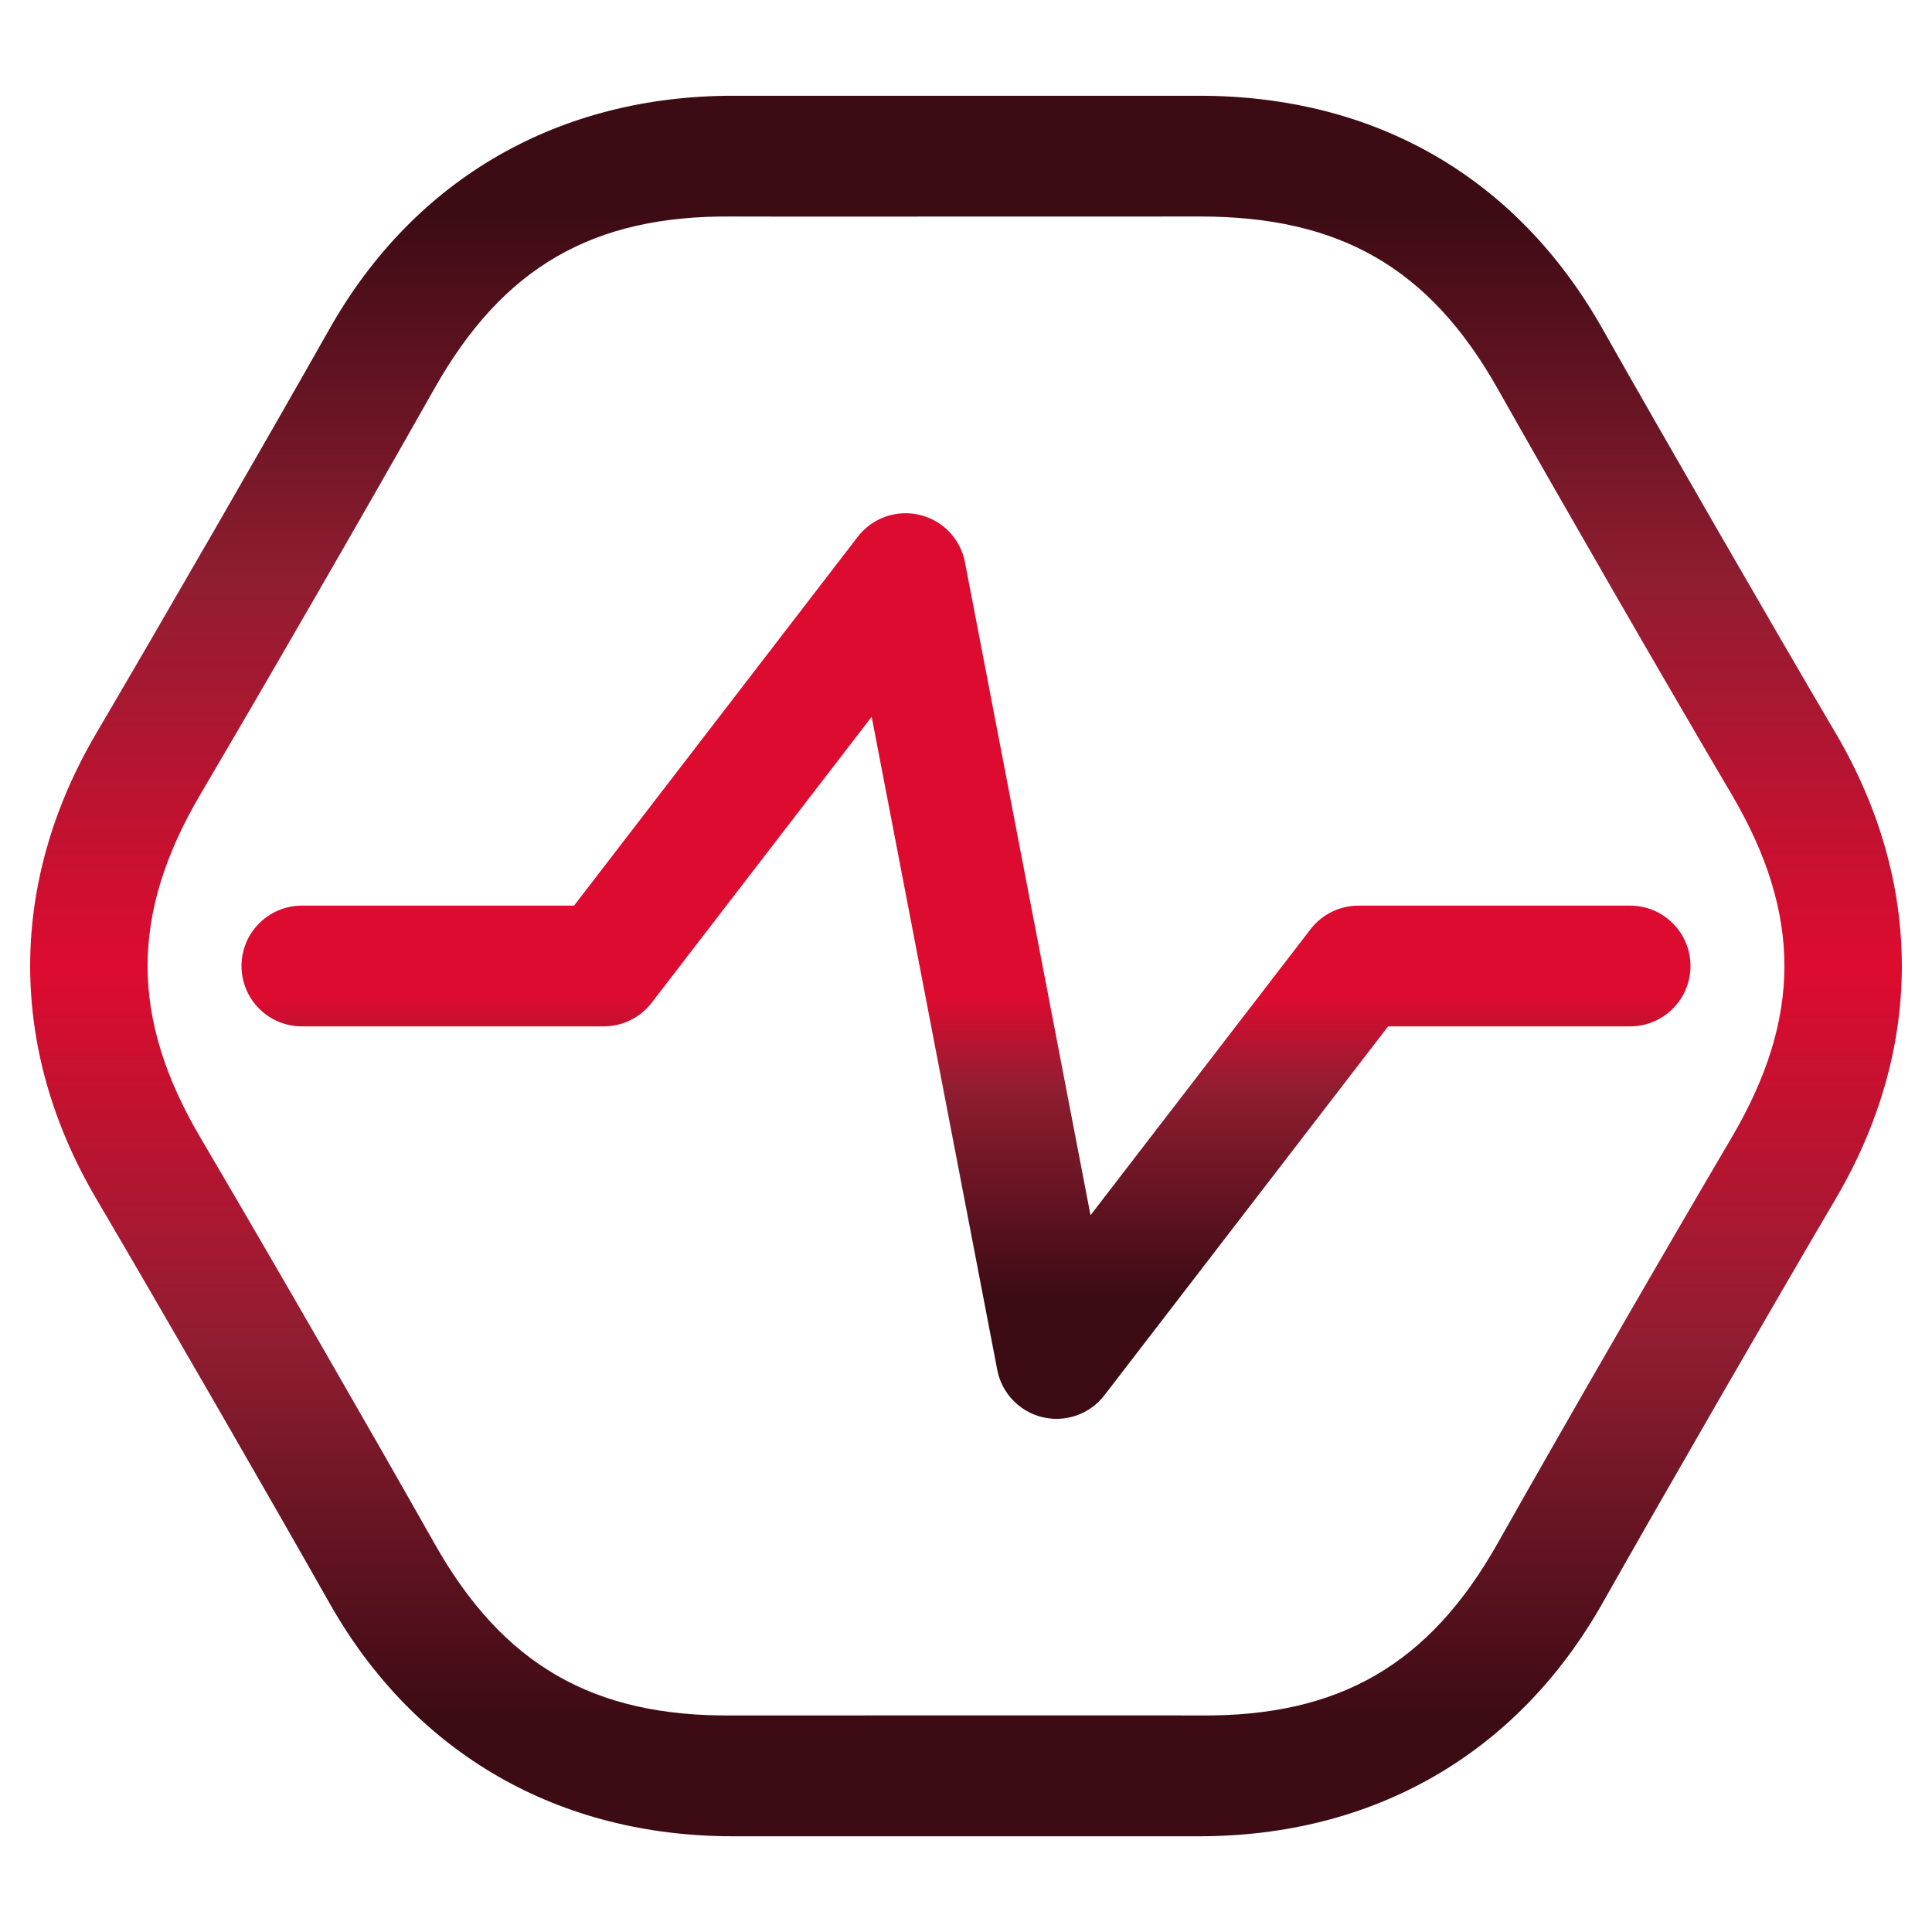
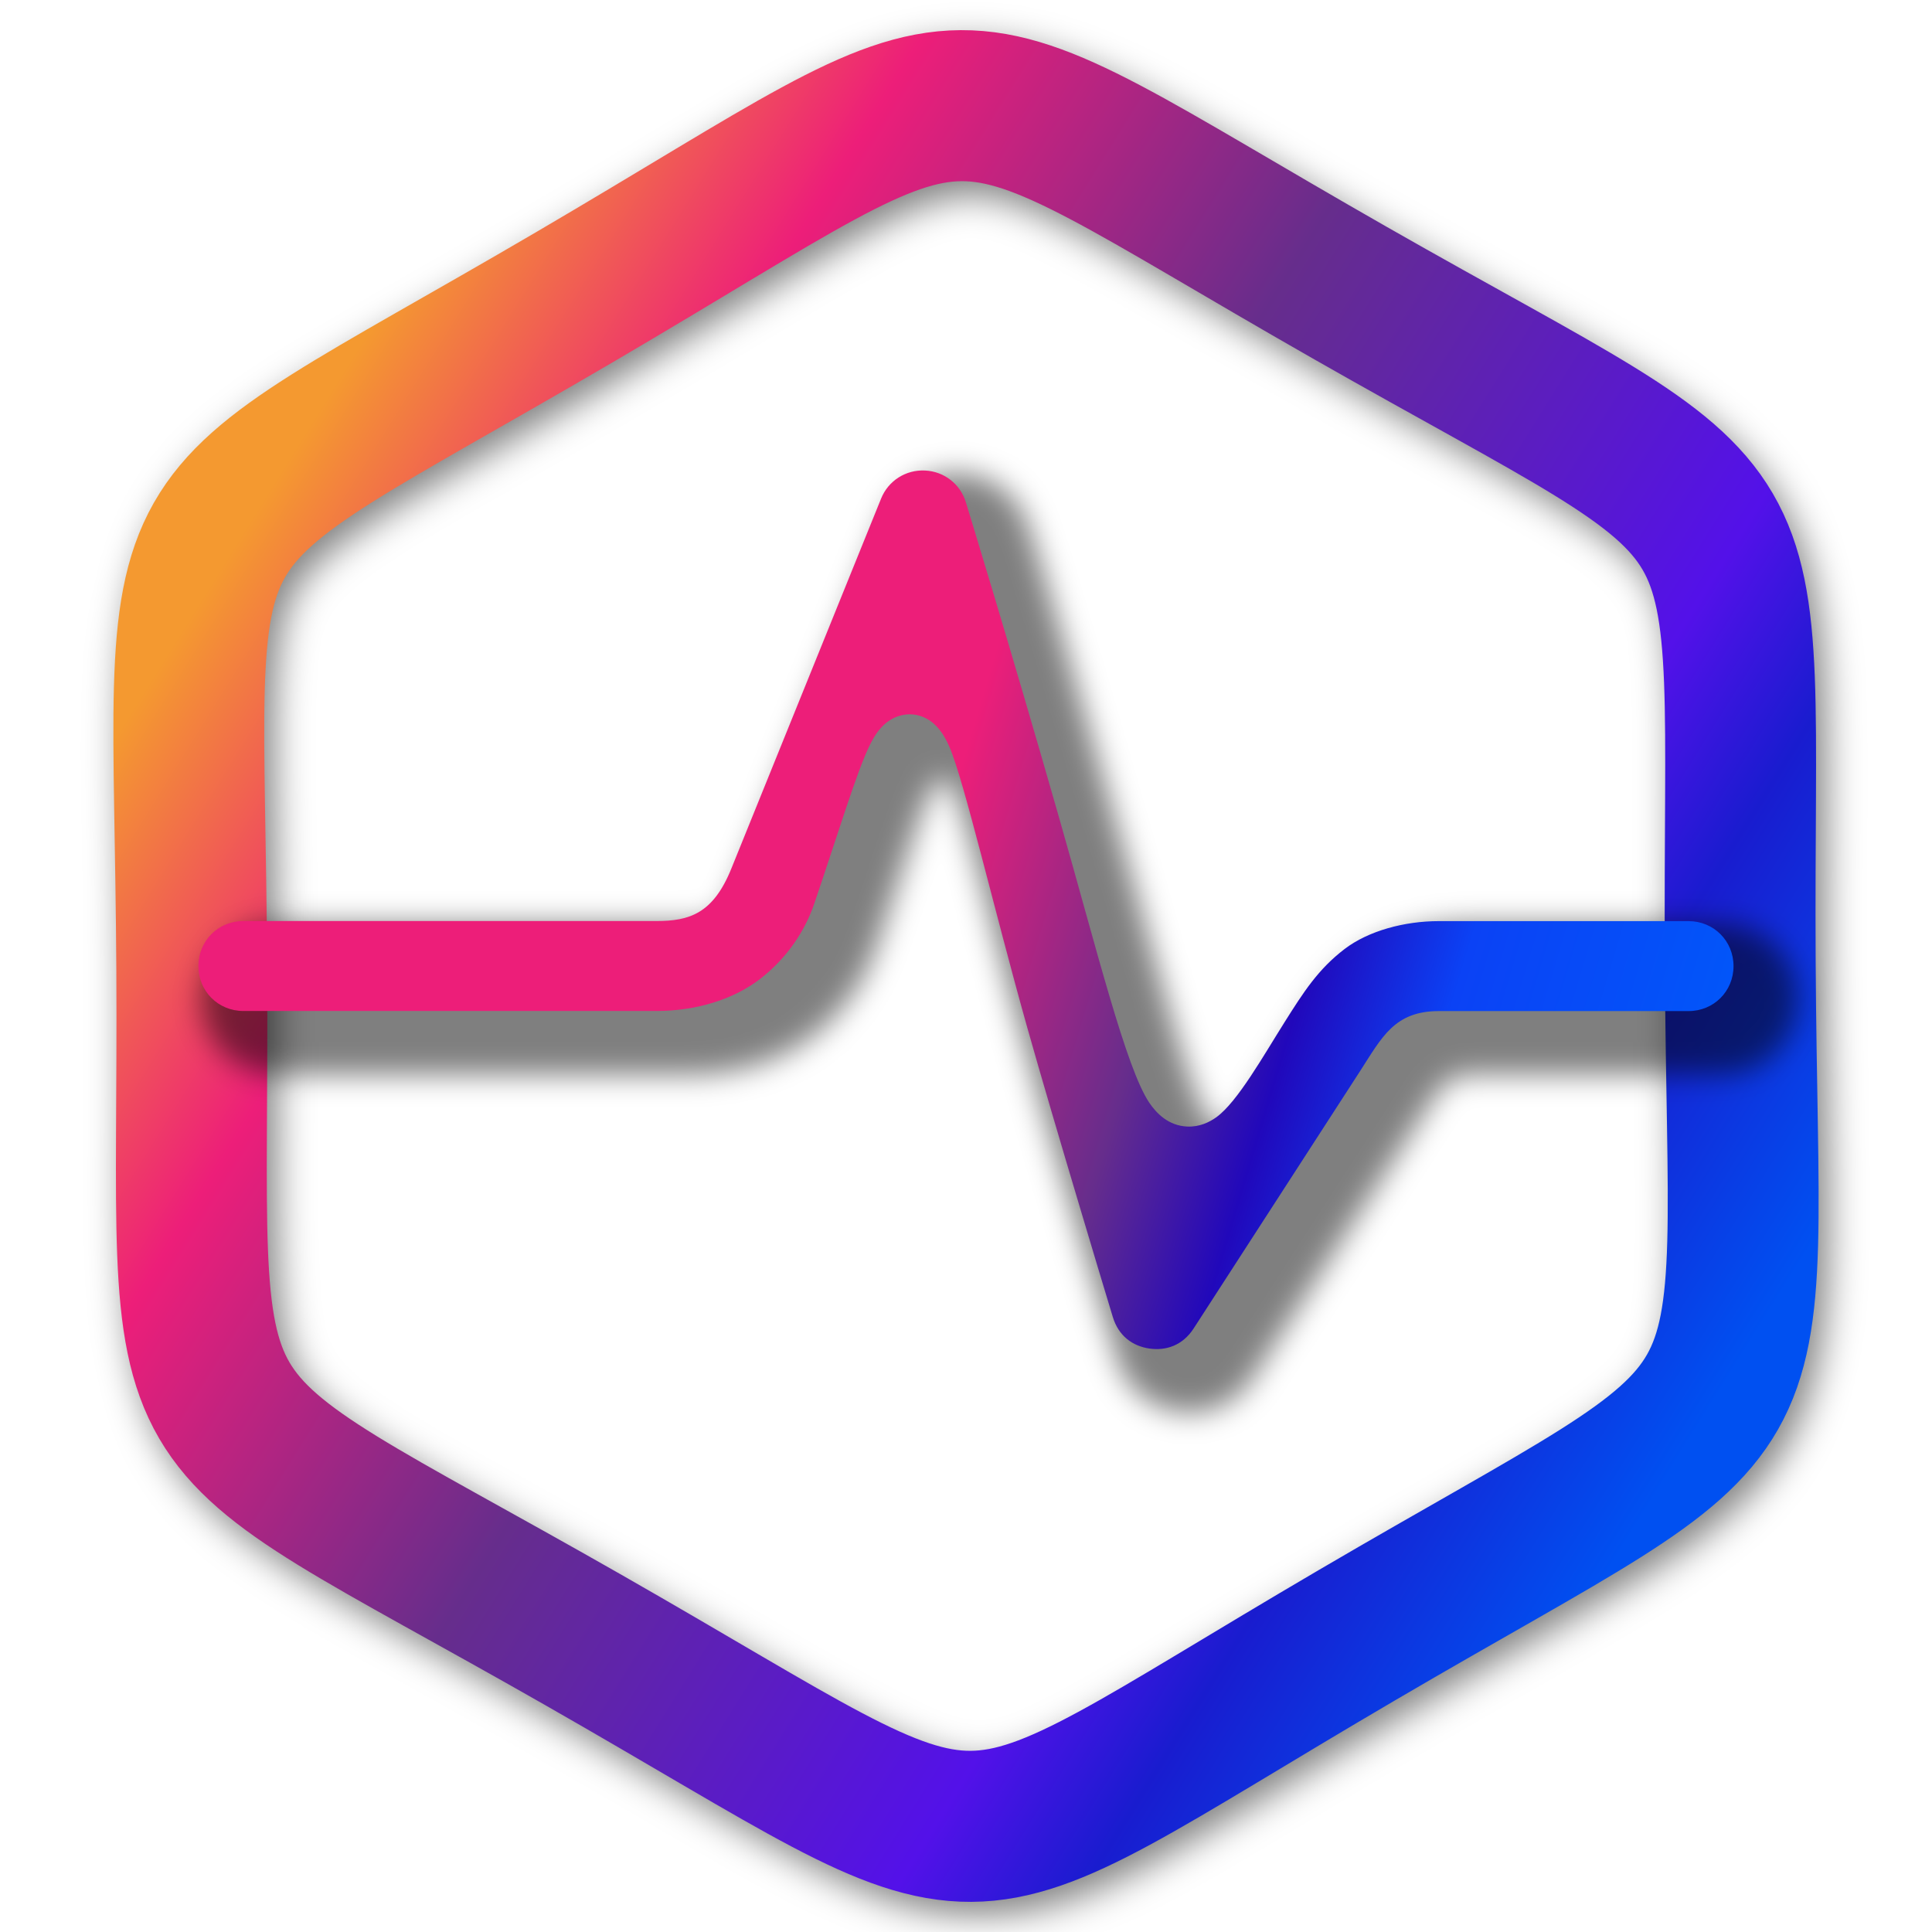
<svg xmlns="http://www.w3.org/2000/svg" xmlns:xlink="http://www.w3.org/1999/xlink" width="64" height="64" viewBox="0 0 64 64" version="1.1" id="svg1" xml:space="preserve">
  <defs id="defs1">
-     <linearGradient id="linearGradient50610">
-       <stop style="stop-color:#3c0b14;stop-opacity:1;" offset="0" id="stop50607" />
-       <stop style="stop-color:#911d31;stop-opacity:1;" offset="0.247" id="stop50608" />
-       <stop style="stop-color:#de0b30;stop-opacity:1;" offset="0.501" id="stop50609" />
-       <stop style="stop-color:#911d31;stop-opacity:1;" offset="0.747" id="stop50610" />
-       <stop style="stop-color:#3c0b14;stop-opacity:1;" offset="1" id="stop50611" />
+     <linearGradient id="linearGradient89758">
+       <stop style="stop-color:#ed1e79;stop-opacity:1;" offset="0" id="stop89753" />
+       <stop style="stop-color:#ed1e79;stop-opacity:1;" offset="0.479" id="stop89754" />
+       <stop style="stop-color:#662d8c;stop-opacity:1;" offset="0.636" id="stop89755" />
+       <stop style="stop-color:#2108bb;stop-opacity:1;" offset="0.727" id="stop89756" />
+       <stop style="stop-color:#0b42f5;stop-opacity:1;" offset="0.821" id="stop89757" />
+       <stop style="stop-color:#0157fa;stop-opacity:1;" offset="1" id="stop89758" />
    </linearGradient>
-     <linearGradient id="linearGradient11">
-       <stop style="stop-color:#3c0b14;stop-opacity:1;" offset="0" id="stop8" />
-       <stop style="stop-color:#911d31;stop-opacity:1;" offset="0.292" id="stop9" />
-       <stop style="stop-color:#de0b30;stop-opacity:1;" offset="0.417" id="stop10" />
-       <stop style="stop-color:#de0b30;stop-opacity:1;" offset="1" id="stop11" />
+     <linearGradient id="linearGradient1">
+       <stop style="stop-color:#f49930;stop-opacity:1;" offset="0" id="stop1" />
+       <stop style="stop-color:#ed1e79;stop-opacity:1;" offset="0.184" id="stop5" />
+       <stop style="stop-color:#662d8c;stop-opacity:1;" offset="0.439" id="stop4" />
+       <stop style="stop-color:#5311e9;stop-opacity:1;" offset="0.744" id="stop6" />
+       <stop style="stop-color:#191ccf;stop-opacity:1;" offset="0.837" id="stop3" />
+       <stop style="stop-color:#0050f1;stop-opacity:1;" offset="1" id="stop2" />
    </linearGradient>
-     <filter style="color-interpolation-filters:sRGB;" id="filter21" x="-0.01" y="-0.013" width="1.019" height="1.027">
-       <feGaussianBlur stdDeviation="0.11 0.21" result="blur" id="feGaussianBlur21" />
+     <linearGradient xlink:href="#linearGradient1" id="linearGradient2-6" x1="-195.508" y1="-61.124" x2="-115.825" y2="-11.387" gradientUnits="userSpaceOnUse" />
+     <filter style="color-interpolation-filters:sRGB;" id="filter11" x="-0.27" y="-0.245" width="1.541" height="1.489">
+       <feGaussianBlur result="result1" in="SourceAlpha" stdDeviation="2.2" id="feGaussianBlur9" />
+       <feSpecularLighting result="result0" specularExponent="9.969" specularConstant="1.18" surfaceScale="1.203" id="feSpecularLighting9">
+         <feDistantLight azimuth="218" elevation="19" id="feDistantLight9" />
+       </feSpecularLighting>
+       <feComposite result="result6" operator="in" in2="SourceAlpha" id="feComposite9" specularConstant="1" />
+       <feMorphology radius="0" operator="dilate" id="feMorphology9" />
+       <feGaussianBlur result="result11" stdDeviation="5.7" id="feGaussianBlur10" />
+       <feDiffuseLighting surfaceScale="5" result="result3" diffuseConstant="2" in="result1" id="feDiffuseLighting10">
+         <feDistantLight elevation="81" azimuth="225" id="feDistantLight10" />
+       </feDiffuseLighting>
+       <feBlend result="result7" mode="multiply" in="result3" in2="SourceGraphic" id="feBlend10" />
+       <feComposite in="result7" operator="in" in2="SourceAlpha" result="result91" id="feComposite10" />
+       <feBlend result="result9" mode="lighten" in="result6" in2="result91" id="feBlend11" />
+       <feComposite in="result11" in2="result9" id="feComposite11" />
    </filter>
-     <filter style="color-interpolation-filters:sRGB;" id="filter23" x="-0.052" y="-0.156" width="1.104" height="1.312">
-       <feGaussianBlur stdDeviation="1.3 1.3" result="blur" id="feGaussianBlur23" />
+     <meshgradient id="meshgradient35828" gradientUnits="userSpaceOnUse" x="49.624" y="128.227" gradientTransform="translate(11.37612,-96.22656)">
+       <meshrow id="meshrow56464">
+         <meshpatch id="meshpatch56464">
+           <stop path="c 5.47238e-06,5.442  2.855,12.061  0.376,16.773" style="stop-color:#000e8e;stop-opacity:1" id="stop56464" />
+           <stop path="l -29.376,-16.773" style="stop-color:#00219e;stop-opacity:1" id="stop56465" />
+           <stop path="l 0,0" style="stop-color:#ffffff;stop-opacity:1" id="stop56466" />
+           <stop path="l 29,5e-07" style="stop-color:#f9d236;stop-opacity:1" id="stop56467" />
+         </meshpatch>
+         <meshpatch id="meshpatch56467">
+           <stop path="c -2.479,4.713  -10.96,7.354  -15.254,10.075" id="stop56468" />
+           <stop path="l -14.123,-26.849" style="stop-color:#00229a;stop-opacity:1" id="stop56469" />
+           <stop path="l 0,0" style="stop-color:#f9d236;stop-opacity:1" id="stop56470" />
+         </meshpatch>
+         <meshpatch id="meshpatch56470">
+           <stop path="c -4.294,2.721  -9.164,4.153  -14.123,4.153" id="stop56471" />
+           <stop path="l 0,-31.002" style="stop-color:#000d9c;stop-opacity:1" id="stop56472" />
+           <stop path="l 0,1e-05" style="stop-color:#ffffff;stop-opacity:1" id="stop56473" />
+         </meshpatch>
+         <meshpatch id="meshpatch56473">
+           <stop path="c -4.958,0  -9.829,-1.432  -14.123,-4.153" id="stop56474" />
+           <stop path="l 14.123,-26.849" style="stop-color:#1e0197;stop-opacity:1" id="stop56475" />
+           <stop path="l 0,-1e-05" style="stop-color:#f9d236;stop-opacity:1" id="stop56476" />
+         </meshpatch>
+         <meshpatch id="meshpatch56476">
+           <stop path="c -4.294,-2.721  -11.643,-3.385  -14.122,-8.098" id="stop56477" />
+           <stop path="l 28.245,-18.751" style="stop-color:#d500be;stop-opacity:1" id="stop56478" />
+           <stop path="l 0,0" style="stop-color:#ffffff;stop-opacity:1" id="stop56479" />
+         </meshpatch>
+         <meshpatch id="meshpatch56479">
+           <stop path="c -2.479,-4.713  -3.25,-12.434  -3.25,-17.876" id="stop56480" />
+           <stop path="l 31.495,-0.875" style="stop-color:#ff475f;stop-opacity:1" id="stop56481" />
+           <stop path="l -0,-9.3e-05" style="stop-color:#f9d236;stop-opacity:1" id="stop56482" />
+         </meshpatch>
+         <meshpatch id="meshpatch56482">
+           <stop path="c 1.4588e-05,-5.442  0.771,-13.788  3.25,-18.501" id="stop56483" />
+           <stop path="l 28.245,17.626" style="stop-color:#fad539;stop-opacity:1" id="stop56484" />
+           <stop path="l 7e-05,9.3e-05" style="stop-color:#ffffff;stop-opacity:1" id="stop56485" />
+         </meshpatch>
+         <meshpatch id="meshpatch56485">
+           <stop path="c 2.479,-4.713  9.829,-6.502  14.122,-9.223" id="stop56486" />
+           <stop path="l 14.123,26.849" style="stop-color:#fe9495;stop-opacity:1" id="stop56487" />
+           <stop path="l -0,0" style="stop-color:#f9d236;stop-opacity:1" id="stop56488" />
+         </meshpatch>
+         <meshpatch id="meshpatch56488">
+           <stop path="c 4.294,-2.721  9.164,-4.153  14.123,-4.153" id="stop56489" />
+           <stop path="l 3.55271e-15,31.002" style="stop-color:#fe78ec;stop-opacity:1" id="stop56490" />
+           <stop path="l -3.55271e-15,-1e-05" style="stop-color:#ffffff;stop-opacity:1" id="stop56491" />
+         </meshpatch>
+         <meshpatch id="meshpatch56491">
+           <stop path="c 4.958,0  9.829,1.432  14.123,4.153" id="stop56492" />
+           <stop path="l -14.123,26.849" style="stop-color:#b648fc;stop-opacity:1" id="stop56493" />
+           <stop path="l 3.55271e-15,1e-05" style="stop-color:#f9d236;stop-opacity:1" id="stop56494" />
+         </meshpatch>
+         <meshpatch id="meshpatch56494">
+           <stop path="c 4.294,2.721  10.122,6.481  12.601,11.194" id="stop56495" />
+           <stop path="l -26.724,15.654" style="stop-color:#3c1cef;stop-opacity:1" id="stop56496" />
+           <stop path="l -0,0" style="stop-color:#ffffff;stop-opacity:1" id="stop56497" />
+         </meshpatch>
+         <meshpatch id="meshpatch56497">
+           <stop path="c 2.48,4.712  2.276,10.212  2.276,15.654" id="stop56498" />
+           <stop path="l -28.999,-0.001" style="stop-color:#000f98;stop-opacity:1" id="stop56499" />
+           <stop path="l -0.001,0.001" style="stop-color:#f9d236;stop-opacity:1" id="stop56500" />
+         </meshpatch>
+       </meshrow>
+     </meshgradient>
+     <meshgradient id="meshgradient45046" gradientUnits="userSpaceOnUse" x="58.861" y="125.983" gradientTransform="translate(-1.044927,-94.01074)">
+       <meshrow id="meshrow53187">
+         <meshpatch id="meshpatch53187">
+           <stop path="c -5.08236e-06,4.739  -0.305,10.531  -2.252,14.635" style="stop-color:#1f42da;stop-opacity:1" id="stop53187" />
+           <stop path="l -23.073,-14.608" style="stop-color:#0696fd;stop-opacity:1" id="stop53188" />
+           <stop path="l 0,0" style="stop-color:#ffffff;stop-opacity:1" id="stop53189" />
+           <stop path="l 25.325,-0.028" style="stop-color:#f9d236;stop-opacity:1" id="stop53190" />
+         </meshpatch>
+         <meshpatch id="meshpatch53190">
+           <stop path="c -1.947,4.104  -8.608,6.404  -11.981,8.774" id="stop53191" />
+           <stop path="l -11.092,-23.382" style="stop-color:#0a90f5;stop-opacity:1" id="stop53192" />
+           <stop path="l 0,-5e-05" style="stop-color:#f9d236;stop-opacity:1" id="stop53193" />
+         </meshpatch>
+         <meshpatch id="meshpatch53193">
+           <stop path="c -3.373,2.37  -7.198,3.617  -11.092,3.617" id="stop53194" />
+           <stop path="l 0,-26.999" style="stop-color:#2e52f7;stop-opacity:1" id="stop53195" />
+           <stop path="l 0,2e-05" style="stop-color:#ffffff;stop-opacity:1" id="stop53196" />
+         </meshpatch>
+         <meshpatch id="meshpatch53196">
+           <stop path="c -3.894,0  -7.72,-1.248  -11.092,-3.617" id="stop53197" />
+           <stop path="l 11.092,-23.382" style="stop-color:#5026f7;stop-opacity:1" id="stop53198" />
+           <stop path="l 0,-2e-05" style="stop-color:#f9d236;stop-opacity:1" id="stop53199" />
+         </meshpatch>
+         <meshpatch id="meshpatch53199">
+           <stop path="c -3.373,-2.37  -9.145,-2.948  -11.092,-7.052" id="stop53200" />
+           <stop path="l 22.185,-16.33" style="stop-color:#7d00bd;stop-opacity:1" id="stop53201" />
+           <stop path="l 0,1e-05" style="stop-color:#ffffff;stop-opacity:1" id="stop53202" />
+         </meshpatch>
+         <meshpatch id="meshpatch53202">
+           <stop path="c -6.351,-2.341  -2.553,-10.829  -2.553,-15.568" id="stop53203" />
+           <stop path="l 24.738,-0.762" style="stop-color:#c6034a;stop-opacity:1" id="stop53204" />
+           <stop path="l -0,-6.4e-05" style="stop-color:#f9d236;stop-opacity:1" id="stop53205" />
+         </meshpatch>
+         <meshpatch id="meshpatch53205">
+           <stop path="c 1.14581e-05,-4.739  -3.568,-11.387  -1.621,-15.491" id="stop53206" />
+           <stop path="l 26.359,14.729" style="stop-color:#a41d3a;stop-opacity:1" id="stop53207" />
+           <stop path="l 9e-05,6.4e-05" style="stop-color:#ffffff;stop-opacity:1" id="stop53208" />
+         </meshpatch>
+         <meshpatch id="meshpatch53208">
+           <stop path="c 1.947,-4.105  11.894,-6.284  15.266,-8.653" id="stop53209" />
+           <stop path="l 11.092,23.382" style="stop-color:#c6026e;stop-opacity:1" id="stop53210" />
+           <stop path="l -0,0.001" style="stop-color:#f9d236;stop-opacity:1" id="stop53211" />
+         </meshpatch>
+         <meshpatch id="meshpatch53211">
+           <stop path="c 3.373,-2.37  7.198,-3.617  11.092,-3.617" id="stop53212" />
+           <stop path="l 7.10543e-15,26.999" style="stop-color:#740088;stop-opacity:1" id="stop53213" />
+           <stop path="l -7.10543e-15,-2e-05" style="stop-color:#ffffff;stop-opacity:1" id="stop53214" />
+         </meshpatch>
+         <meshpatch id="meshpatch53214">
+           <stop path="c 3.894,0  7.72,1.248  11.092,3.617" id="stop53215" />
+           <stop path="l -11.092,23.382" style="stop-color:#3e008e;stop-opacity:1" id="stop53216" />
+           <stop path="l 7.10543e-15,2e-05" style="stop-color:#f9d236;stop-opacity:1" id="stop53217" />
+         </meshpatch>
+         <meshpatch id="meshpatch53217">
+           <stop path="c 3.373,2.37  12.5,4.248  14.447,8.352" id="stop53218" />
+           <stop path="l -25.539,15.029" style="stop-color:#1e06b5;stop-opacity:1" id="stop53219" />
+           <stop path="l -0,0" style="stop-color:#ffffff;stop-opacity:1" id="stop53220" />
+         </meshpatch>
+         <meshpatch id="meshpatch53220">
+           <stop path="c 1.948,4.104  -0.214,10.263  -0.214,15.002" id="stop53221" />
+           <stop path="l -25.324,0.026" style="stop-color:#1f42da;stop-opacity:1" id="stop53222" />
+           <stop path="l -0.001,0" style="stop-color:#f9d236;stop-opacity:1" id="stop53223" />
+         </meshpatch>
+       </meshrow>
+     </meshgradient>
+     <filter style="color-interpolation-filters:sRGB" id="filter56522" x="-0.021" y="-0.036" width="1.043" height="1.073">
+       <feGaussianBlur stdDeviation="0.472" id="feGaussianBlur56522" />
    </filter>
-     <linearGradient xlink:href="#linearGradient11" id="linearGradient8" x1="40" y1="44" x2="40" y2="20" gradientUnits="userSpaceOnUse" gradientTransform="translate(0,-1)" />
-     <linearGradient xlink:href="#linearGradient50610" id="linearGradient50607" x1="32" y1="7" x2="32" y2="57" gradientUnits="userSpaceOnUse" />
+     <meshgradient id="meshgradient56560" gradientUnits="userSpaceOnUse" x="-5.658" y="-64.033" gradientTransform="translate(-102.6211,100.992)">
+       <meshrow id="meshrow89734">
+         <meshpatch id="meshpatch89734">
+           <stop path="c 2.937,0  11.703,-0.376  14.641,-0.376" style="stop-color:#fe98bf;stop-opacity:1" id="stop89734" />
+           <stop path="c 1.426,3.147  -5.641,5.376  -5.641,6.376" style="stop-color:#fd7cbb;stop-opacity:1" id="stop89735" />
+           <stop path="c -2.937,7.74901e-06  -6.063,4.98961e-07  -9,-5.25e-06" style="stop-color:#9c006f;stop-opacity:1" id="stop89736" />
+           <stop path="c -1.359,-2.811  -1.691,-5.127  0,-6" style="stop-color:#970147;stop-opacity:1" id="stop89737" />
+         </meshpatch>
+         <meshpatch id="meshpatch89737">
+           <stop path="c 3,-0.022  3.279,-5.72  6.639,-12.583" id="stop89738" />
+           <stop path="c 2.978,3.46  -1.058,12.892  -3.279,18.959" style="stop-color:#fdb2dc;stop-opacity:1" id="stop89739" />
+           <stop path="c -2.937,-0  -6,-8.975e-05  -9,5e-05" style="stop-color:#54003e;stop-opacity:1" id="stop89740" />
+         </meshpatch>
+         <meshpatch id="meshpatch89740">
+           <stop path="c 2,-4  5.903,-4.244  8.035,6.148" id="stop89741" />
+           <stop path="c -1.579,1.885  -2.675,2.668  -5.315,3.81" style="stop-color:#5400ab;stop-opacity:1" id="stop89742" />
+           <stop path="c 2.1286e-07,1  -3.063,9  -6,9.001" style="stop-color:#84008b;stop-opacity:1" id="stop89743" />
+         </meshpatch>
+         <meshpatch id="meshpatch89743">
+           <stop path="c 1.64,4.189  2.685,9.81  3.685,12.81" id="stop89744" />
+           <stop path="c 1,2  0.641,8.189  0.177,11.19" style="stop-color:#1002a2;stop-opacity:1" id="stop89745" />
+           <stop path="c -5.773,3  -5.536,-7.408  -9.177,-20.189" style="stop-color:#050170;stop-opacity:1" id="stop89746" />
+         </meshpatch>
+         <meshpatch id="meshpatch89746">
+           <stop path="c 3,-5  1.641,-1.811  5.062,-5.81" id="stop89747" />
+           <stop path="c 1.578,2.358  1.822,2.999  4.938,5.81" style="stop-color:#9efbf6;stop-opacity:1" id="stop89748" />
+           <stop path="c -2.937,-6.24716e-05  -6.886,11.189  -9.823,11.19" style="stop-color:#000e89;stop-opacity:1" id="stop89749" />
+         </meshpatch>
+         <meshpatch id="meshpatch89749">
+           <stop path="c 11.217,-1.148  13.217,-1.148  14.937,-0.19" id="stop89750" />
+           <stop path="c -0.389,0.702  1,5  -2,6" style="stop-color:#427cf7;stop-opacity:1" id="stop89751" />
+           <stop path="c -2.937,9.9391e-05  -5.063,-0  -8,-0" style="stop-color:#001c91;stop-opacity:1" id="stop89752" />
+         </meshpatch>
+       </meshrow>
+     </meshgradient>
+     <linearGradient xlink:href="#linearGradient89758" id="linearGradient89284" gradientUnits="userSpaceOnUse" gradientTransform="translate(-72.58008,49.68074)" x1="-35" y1="-20" x2="15" y2="-5" />
+     <filter style="color-interpolation-filters:sRGB" id="filter89758" x="-0.077" y="-0.07" width="1.154" height="1.139">
+       <feGaussianBlur stdDeviation="1.012" id="feGaussianBlur89758" />
+     </filter>
  </defs>
  <g id="layer2" style="display:none">
    <rect style="display:inline;fill:#06041f;fill-opacity:1;stroke:none;stroke-width:2;stroke-linecap:butt;stroke-linejoin:miter;stroke-dasharray:none;stroke-opacity:1" id="rect24" width="64" height="64" x="0" y="0" />
  </g>
  <g id="layer1">
-     <path style="fill:url(#linearGradient8);stroke-linecap:round;stroke-linejoin:round" d="M 30.461,17.055 A 2,2 0 0 0 28.414,17.781 L 19.016,30 H 10 a 2,2 0 0 0 -2,2 2,2 0 0 0 2,2 h 10 a 2,2 0 0 0 1.586,-0.781 L 28.875,23.744 33.035,45.377 a 2,2 0 0 0 3.551,0.842 L 45.984,34 H 54 a 2,2 0 0 0 2,-2 2,2 0 0 0 -2,-2 h -9 a 2,2 0 0 0 -1.586,0.781 L 36.125,40.256 31.965,18.623 a 2,2 0 0 0 -1.504,-1.568 z" id="path6" />
-     <path style="fill:url(#linearGradient50607);fill-opacity:1;stroke-linecap:round;stroke-linejoin:round;stroke-miterlimit:6.7" d="m 24.281,3.172 c -5.727,0 -10.528,2.7 -13.367,7.725 -1.911,3.383 -5.747,10.034 -7.719,13.383 -2.928,4.974 -2.928,10.468 0,15.441 1.971,3.348 5.807,10 7.719,13.383 2.839,5.025 7.62,7.725 13.367,7.725 3.883,0 11.719,4.4e-5 15.438,4.4e-5 5.753,0 10.528,-2.7 13.367,-7.725 1.911,-3.383 5.747,-10.034 7.719,-13.383 2.928,-4.974 2.928,-10.468 0,-15.441 C 58.833,20.931 54.997,14.28 53.086,10.896 50.247,5.871 45.554,3.172 39.719,3.172 c -3.883,0 -11.719,2.6e-6 -15.438,2.6e-6 z m -0.037,4 c 0.726,0.006 7.756,0 15.512,0 4.602,0 7.582,1.681 9.848,5.691 2.155,3.814 5.35,9.362 7.754,13.445 2.337,3.969 2.337,7.414 0,11.383 -2.008,3.41 -5.216,8.953 -7.754,13.445 -2.266,4.01 -5.246,5.733 -9.848,5.691 -0.722,-0.006 -7.756,0 -15.512,0 -4.601,0.041 -7.582,-1.681 -9.848,-5.691 -2.155,-3.814 -5.35,-9.362 -7.754,-13.445 -2.337,-3.969 -2.337,-7.414 0,-11.383 2.008,-3.409 5.216,-8.953 7.754,-13.445 2.266,-4.01 5.246,-5.733 9.848,-5.691 z" id="path13-7-2" />
+     <path style="fill:none;stroke:#000000;stroke-width:8.295;stroke-linecap:round;stroke-linejoin:round;stroke-miterlimit:6.7;stroke-dasharray:none;stroke-opacity:0.5;paint-order:stroke fill markers;filter:url(#filter89758)" id="path1" d="m -134.75,0.25 c -23.887,13.975 -18.53,13.944 -42.576,0.245 -24.046,-13.7 -21.341,-9.075 -21.5,-36.75 -0.159,-27.675 -2.811,-23.02 21.076,-36.995 23.887,-13.975 18.53,-13.944 42.576,-0.245 24.046,13.7 21.341,9.075 21.5,36.75 0.159,27.675 2.811,23.02 -21.076,36.995 z" transform="matrix(0.602399,0,0,0.603169,126.4374,54.45317)" />
+     <path style="display:inline;fill:none;stroke:url(#linearGradient2-6);stroke-width:8.295;stroke-linecap:round;stroke-linejoin:round;stroke-miterlimit:6.7;stroke-dasharray:none;paint-order:stroke fill markers" id="path1-3" d="m -134.75,0.25 c -23.887,13.975 -18.53,13.944 -42.576,0.245 -24.046,-13.7 -21.341,-9.075 -21.5,-36.75 -0.159,-27.675 -2.811,-23.02 21.076,-36.995 23.887,-13.975 18.53,-13.944 42.576,-0.245 24.046,13.7 21.341,9.075 21.5,36.75 0.159,27.675 2.811,23.02 -21.076,36.995 z" transform="matrix(0.602399,0,0,0.603169,126.1249,54.01567)" />
+     <path id="path1-0-4" style="display:inline;mix-blend-mode:normal;fill:url(#meshgradient35828);fill-opacity:1;stroke:none;stroke-width:0.603;stroke-linecap:round;stroke-linejoin:round;stroke-miterlimit:6.7;paint-order:stroke fill markers" d="m 31.821,0.998 c -2.021,0.012 -3.842,0.768 -5.922,1.895 -2.08,1.126 -4.551,2.694 -8.113,4.781 -3.563,2.087 -6.139,3.477 -8.139,4.74 -1.999,1.263 -3.551,2.482 -4.551,4.24 -1,1.758 -1.256,3.714 -1.322,6.08 -0.066,2.366 0.054,5.295 0.078,9.428 0.024,4.133 -0.064,7.062 0.029,9.428 0.093,2.365 0.372,4.32 1.393,6.066 1.02,1.746 2.586,2.945 4.6,4.186 2.014,1.24 4.607,2.601 8.193,4.646 3.586,2.046 6.074,3.585 8.166,4.688 2.092,1.102 3.923,1.838 5.943,1.826 2.021,-0.012 3.842,-0.768 5.922,-1.895 2.08,-1.126 4.551,-2.694 8.113,-4.781 3.563,-2.087 6.141,-3.475 8.141,-4.738 1.999,-1.263 3.551,-2.482 4.551,-4.24 1,-1.758 1.256,-3.716 1.322,-6.082 0.066,-2.366 -0.056,-5.293 -0.08,-9.426 -0.024,-4.133 0.064,-7.064 -0.029,-9.43 -0.093,-2.365 -0.372,-4.318 -1.393,-6.064 -1.02,-1.746 -2.584,-2.947 -4.598,-4.188 -2.014,-1.24 -4.607,-2.599 -8.193,-4.645 -3.586,-2.046 -6.076,-3.587 -8.168,-4.689 -2.092,-1.102 -3.923,-1.838 -5.943,-1.826 z m 0.006,1.002 c 1.773,-0.01 3.432,0.635 5.471,1.709 2.039,1.074 4.54,2.62 8.141,4.674 3.6,2.054 6.201,3.418 8.164,4.627 1.963,1.209 3.365,2.308 4.26,3.84 0.895,1.532 1.165,3.294 1.256,5.6 0.091,2.305 0.004,5.246 0.027,9.395 0.024,4.149 0.144,7.088 0.08,9.395 -0.064,2.306 -0.314,4.071 -1.191,5.613 -0.878,1.542 -2.266,2.658 -4.215,3.889 -1.949,1.231 -4.535,2.628 -8.111,4.723 -3.577,2.095 -6.057,3.668 -8.084,4.766 -2.027,1.097 -3.68,1.763 -5.453,1.773 -1.773,0.01 -3.432,-0.637 -5.471,-1.711 -2.039,-1.074 -4.538,-2.618 -8.139,-4.672 -3.6,-2.054 -6.201,-3.42 -8.164,-4.629 -1.963,-1.209 -3.365,-2.308 -4.26,-3.84 -0.895,-1.532 -1.165,-3.294 -1.256,-5.6 -0.091,-2.305 -0.006,-5.246 -0.029,-9.395 -0.024,-4.149 -0.144,-7.086 -0.08,-9.393 0.064,-2.306 0.314,-4.071 1.191,-5.613 0.878,-1.542 2.268,-2.659 4.217,-3.891 1.949,-1.231 4.535,-2.628 8.111,-4.723 3.577,-2.095 6.057,-3.666 8.084,-4.764 2.027,-1.097 3.678,-1.763 5.451,-1.773 z" />
+     <path id="path1-0-7-1" style="display:inline;fill:url(#meshgradient45046);fill-opacity:1;stroke-width:0.603;stroke-linecap:round;stroke-linejoin:round;stroke-miterlimit:6.7;paint-order:stroke fill markers" d="m 31.846,5.001 c -1.03,0.006 -2.175,0.399 -4.043,1.41 -1.868,1.012 -4.38,2.597 -7.998,4.717 -3.618,2.12 -6.227,3.535 -8.023,4.67 -1.796,1.135 -2.699,1.94 -3.209,2.836 -0.51,0.896 -0.744,2.087 -0.803,4.213 -0.059,2.126 0.058,5.094 0.082,9.291 0.024,4.197 -0.058,7.168 0.025,9.293 0.084,2.125 0.33,3.313 0.85,4.203 0.52,0.89 1.433,1.685 3.242,2.799 1.809,1.114 4.436,2.498 8.078,4.576 3.642,2.078 6.169,3.635 8.049,4.625 1.879,0.99 3.031,1.371 4.061,1.365 1.03,-0.006 2.173,-0.401 4.041,-1.412 1.868,-1.012 4.38,-2.597 7.998,-4.717 3.618,-2.12 6.227,-3.533 8.023,-4.668 1.796,-1.135 2.701,-1.942 3.211,-2.838 0.51,-0.896 0.742,-2.085 0.801,-4.211 0.059,-2.126 -0.058,-5.096 -0.082,-9.293 -0.024,-4.197 0.058,-7.168 -0.025,-9.293 -0.083,-2.125 -0.328,-3.311 -0.848,-4.201 -0.52,-0.89 -1.433,-1.685 -3.242,-2.799 -1.809,-1.114 -4.436,-2.5 -8.078,-4.578 -3.642,-2.078 -6.171,-3.633 -8.051,-4.623 -1.879,-0.99 -3.029,-1.371 -4.059,-1.365 z m 0.006,1 c 0.782,-0.005 1.76,0.288 3.586,1.25 1.826,0.962 4.367,2.522 8.023,4.607 3.656,2.086 6.291,3.478 8.049,4.561 1.758,1.082 2.507,1.775 2.902,2.451 0.395,0.676 0.632,1.672 0.713,3.736 0.081,2.065 0.001,5.046 0.025,9.26 0.024,4.213 0.139,7.194 0.082,9.26 -0.057,2.065 -0.285,3.064 -0.672,3.744 -0.387,0.68 -1.128,1.384 -2.873,2.486 -1.745,1.103 -4.364,2.523 -7.996,4.65 -3.632,2.128 -6.154,3.716 -7.969,4.699 -1.815,0.983 -2.79,1.288 -3.572,1.293 -0.782,0.004 -1.762,-0.288 -3.588,-1.25 -1.826,-0.962 -4.365,-2.524 -8.021,-4.609 -3.656,-2.086 -6.291,-3.476 -8.049,-4.559 -1.758,-1.082 -2.509,-1.777 -2.904,-2.453 -0.395,-0.676 -0.63,-1.672 -0.711,-3.736 -0.081,-2.065 -0.003,-5.046 -0.027,-9.26 -0.024,-4.213 -0.138,-7.194 -0.08,-9.26 0.057,-2.065 0.283,-3.062 0.67,-3.742 0.387,-0.68 1.13,-1.384 2.875,-2.486 1.745,-1.103 4.364,-2.523 7.996,-4.65 3.632,-2.128 6.154,-3.718 7.969,-4.701 1.815,-0.983 2.79,-1.287 3.572,-1.291 z" />
+     <path style="baseline-shift:baseline;display:inline;overflow:visible;opacity:1;mix-blend-mode:normal;vector-effect:none;fill:#000000;fill-opacity:0.5;stroke:none;stroke-linecap:round;stroke-linejoin:round;stroke-miterlimit:6.7;stroke-opacity:1;paint-order:stroke fill markers;filter:url(#filter56522);enable-background:accumulate;stop-color:#000000" d="m 31.799,15.672 c -1.062,-0.052 -2.04,0.573 -2.439,1.559 l -4.963,12.262 c -0.41,1.012 -0.764,1.104 -1.543,1.104 H 9.17 c -1.381,0 -2.5,1.119 -2.5,2.5 0,1.381 1.119,2.5 2.5,2.5 h 13.684 c 1.524,0 2.972,-0.439 4.051,-1.273 1.079,-0.834 1.771,-1.912 2.127,-2.955 2.822,-8.271 1.822,-7.738 5.123,4.004 C 35.06,38.593 37,45 37,45 c 0.607,2.048 3.336,2.441 4.496,0.648 0,0 5.22,-8.072 5.516,-8.529 0.662,-1.023 0.842,-1.523 1.76,-1.523 h 8.271 c 1.381,0 2.5,-1.119 2.5,-2.5 0,-1.381 -1.119,-2.5 -2.5,-2.5 h -8.271 c -1.317,0 -2.71,0.347 -3.736,1.131 -1.026,0.783 -1.595,1.682 -2.223,2.678 -2.959,4.691 -2.412,4.829 -5.649,-6.493 C 34.167,17.432 34.074,17.459 34.074,17.459 33.772,16.44 32.86,15.724 31.799,15.672 Z" id="path53223-0-7" />
+     <g id="g89758" transform="translate(114.3272,-7.68164)">
+       <path style="baseline-shift:baseline;display:inline;overflow:visible;vector-effect:none;fill:url(#meshgradient56560);fill-opacity:1;stroke-linecap:round;stroke-linejoin:round;stroke-miterlimit:6.7;paint-order:stroke fill markers;enable-background:accumulate;stop-color:#000000" d="m -83.635,22.26 c -1.062,-0.052 -2.04,0.573 -2.439,1.559 l -4.963,12.262 c -0.41,1.012 -0.764,1.104 -1.543,1.104 h -13.684 c -1.381,0 -2.5,1.119 -2.5,2.5 0,1.381 1.119,2.5 2.5,2.5 h 13.684 c 1.524,0 2.972,-0.439 4.051,-1.273 1.079,-0.834 1.771,-1.912 2.127,-2.955 2.822,-8.271 1.822,-7.738 5.123,4.004 0.906,3.222 2.846,9.629 2.846,9.629 0.607,2.048 3.336,2.441 4.496,0.648 0,0 5.22,-8.072 5.516,-8.529 0.662,-1.023 0.842,-1.523 1.76,-1.523 h 8.271 c 1.381,0 2.5,-1.119 2.5,-2.5 0,-1.381 -1.119,-2.5 -2.5,-2.5 h -8.271 c -1.317,0 -2.71,0.347 -3.736,1.131 -1.026,0.783 -1.595,1.682 -2.223,2.678 -2.959,4.691 -2.412,4.829 -5.649,-6.493 -2.996,-10.479 -3.089,-10.452 -3.089,-10.452 -0.302,-1.019 -1.214,-1.735 -2.275,-1.787 z" id="path53223-0-18-1" />
+       <path style="baseline-shift:baseline;display:inline;overflow:visible;vector-effect:none;fill:url(#linearGradient89284);stroke-linecap:round;stroke-linejoin:round;stroke-miterlimit:6.7;paint-order:stroke fill markers;enable-background:accumulate;stop-color:#000000" d="m -83.684,23.268 c -0.637,-0.031 -1.216,0.337 -1.455,0.928 l -4.963,12.262 c -0.604,1.493 -1.393,1.734 -2.479,1.734 h -13.684 c -0.835,0 -1.49,0.655 -1.49,1.49 0,0.835 0.655,1.49 1.49,1.49 h 13.684 c 1.33,0 2.565,-0.391 3.434,-1.062 0.911,-0.705 1.494,-1.617 1.789,-2.482 0.771,-2.259 1.423,-4.431 1.855,-5.287 0.11,-0.218 0.272,-0.508 0.545,-0.725 0.263,-0.209 0.684,-0.36 1.131,-0.213 0.559,0.184 0.826,0.736 0.947,1.012 0.481,1.095 1.47,5.349 2.572,9.27 0.449,1.598 1.16,4.005 1.758,6.008 0.598,2.002 0.598,2.001 1.082,3.602 0.193,0.651 0.668,0.979 1.217,1.059 0.549,0.079 1.099,-0.101 1.465,-0.666 l 5.516,-8.529 c 0.718,-1.111 1.133,-1.984 2.607,-1.984 h 8.271 c 0.835,0 1.49,-0.655 1.49,-1.49 0,-0.835 -0.655,-1.49 -1.49,-1.49 h -8.271 c -1.139,0 -2.333,0.321 -3.123,0.924 -0.873,0.667 -1.355,1.419 -1.982,2.414 -0.706,1.119 -1.561,2.644 -2.26,3.154 C -74.262,44.855 -74.589,45.018 -75,45 c -0.616,-0.027 -1.016,-0.433 -1.258,-0.793 -0.768,-1.143 -1.735,-5.066 -2.984,-9.434 -1.642,-5.744 -3.086,-10.441 -3.086,-10.441 -0.181,-0.611 -0.719,-1.033 -1.355,-1.064 z" id="path53223-0-1-7-0" />
+     </g>
  </g>
</svg>
